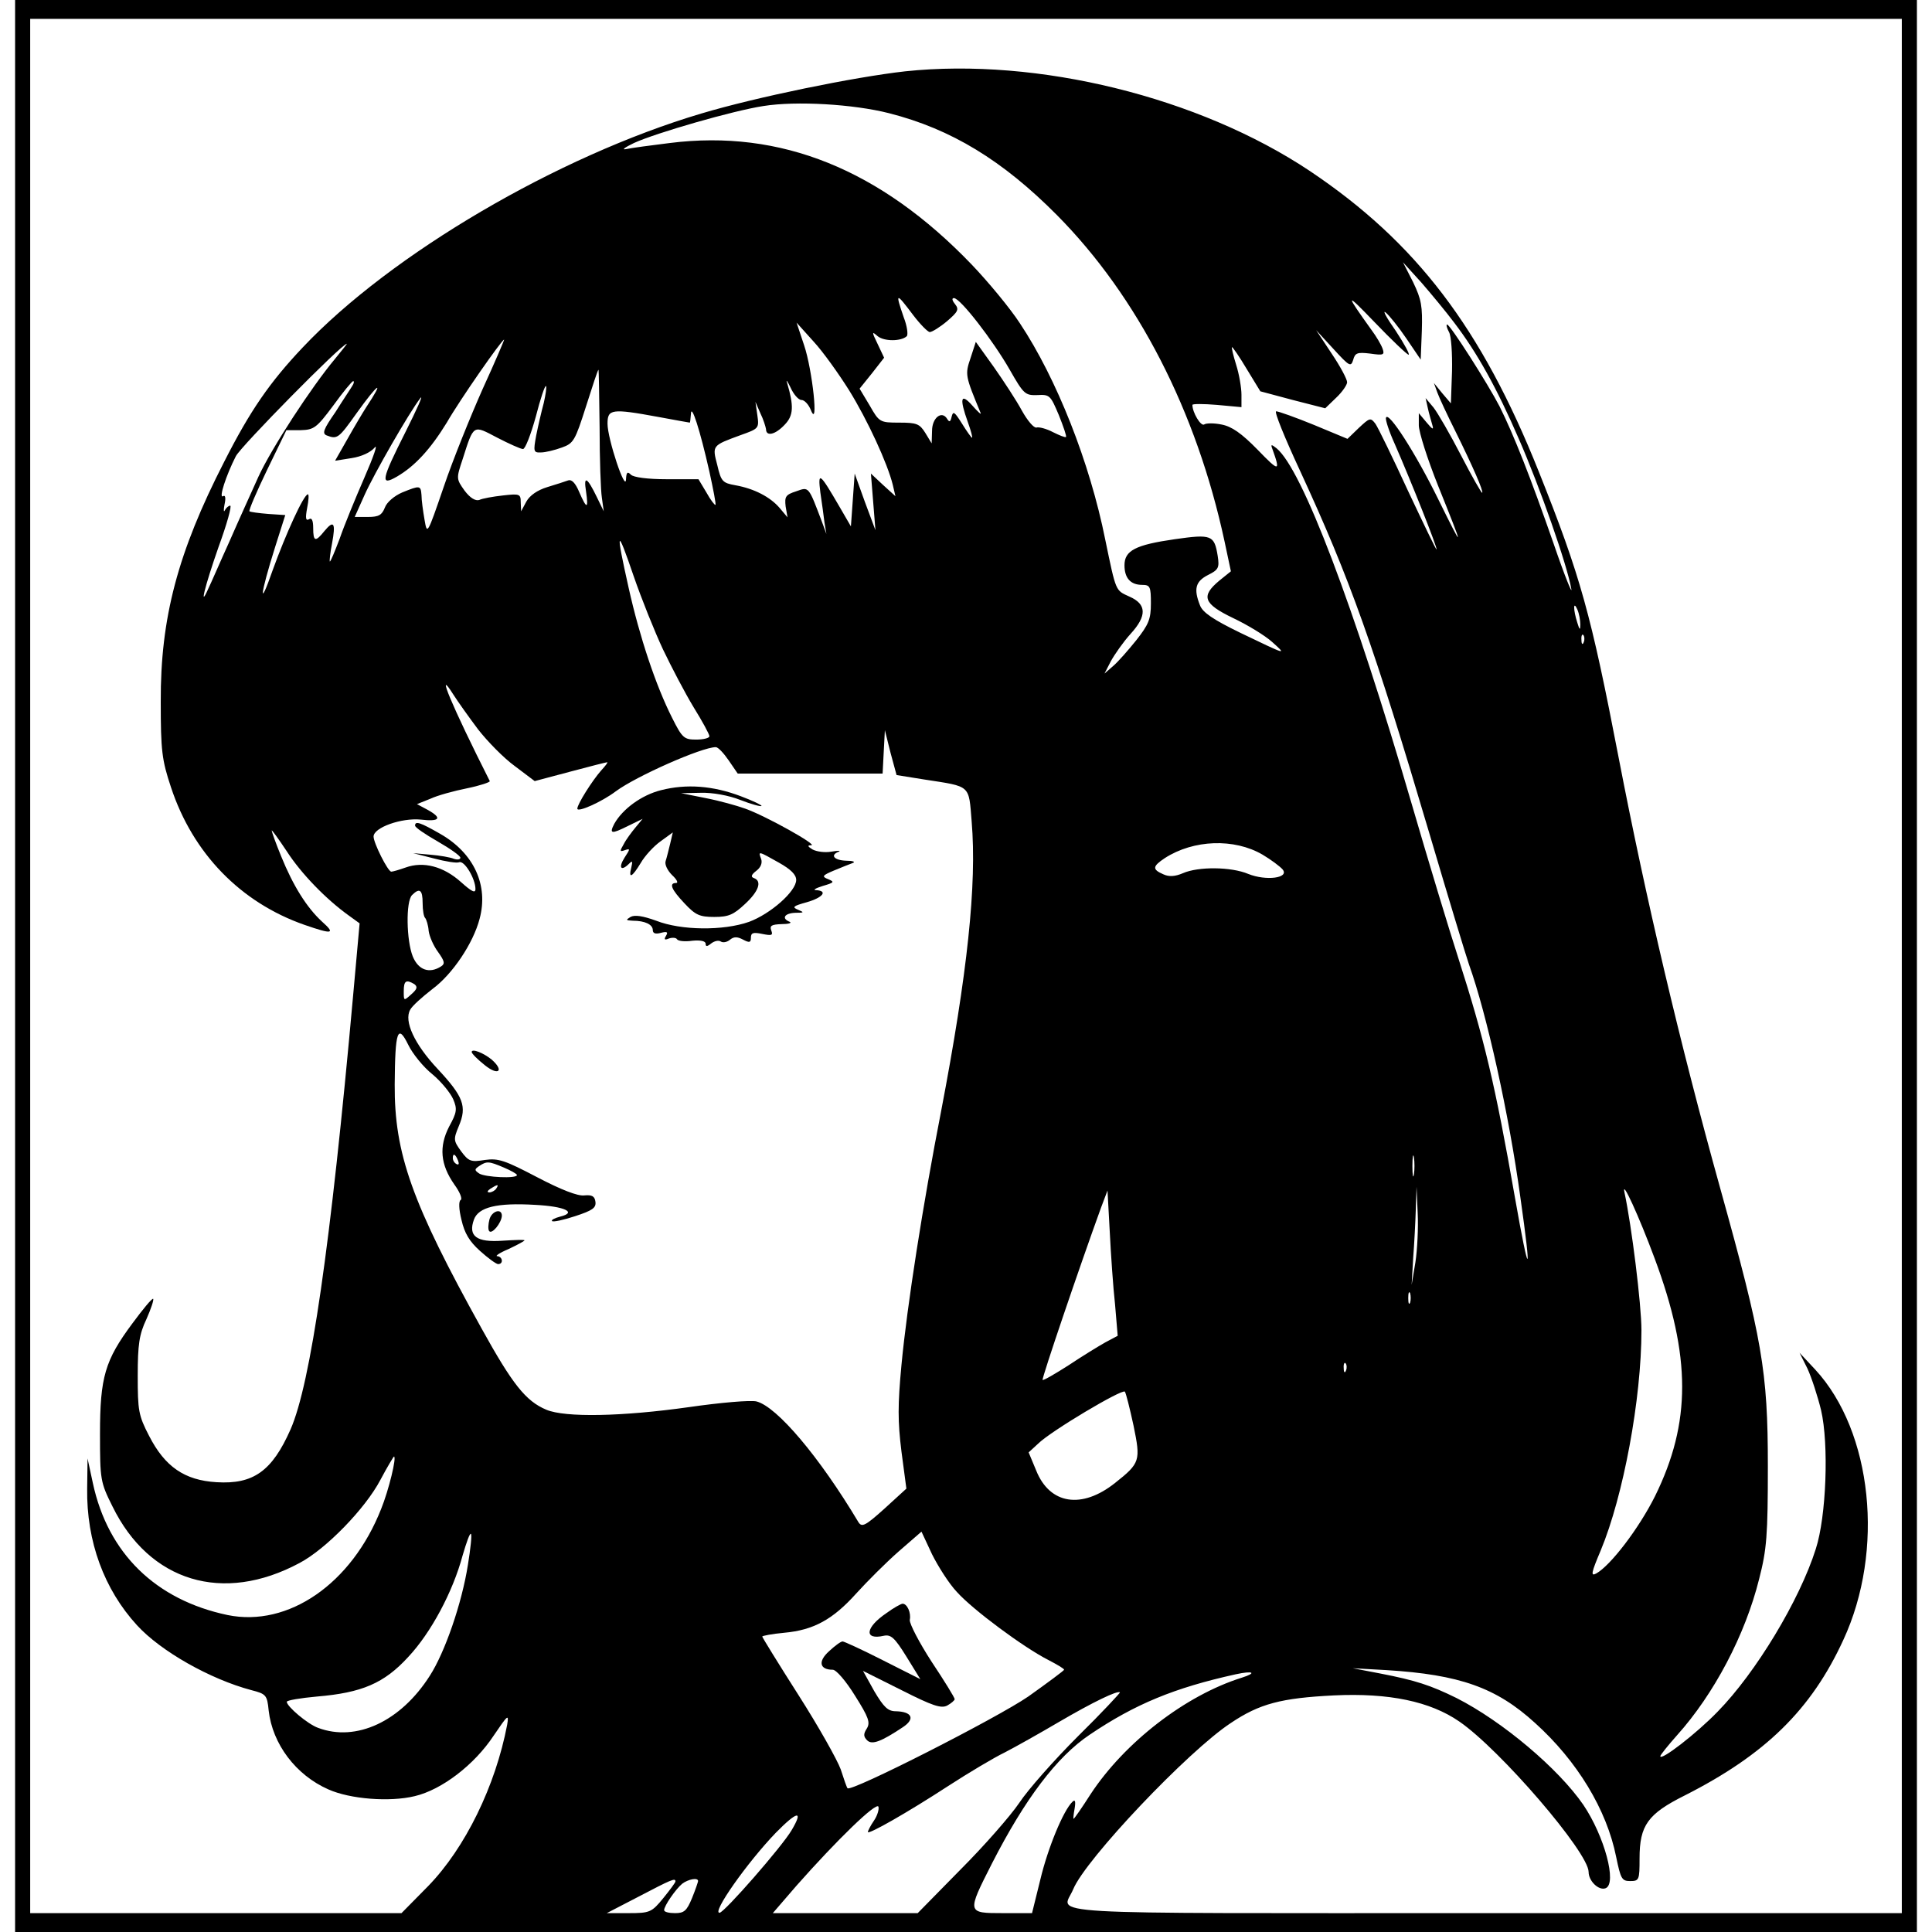
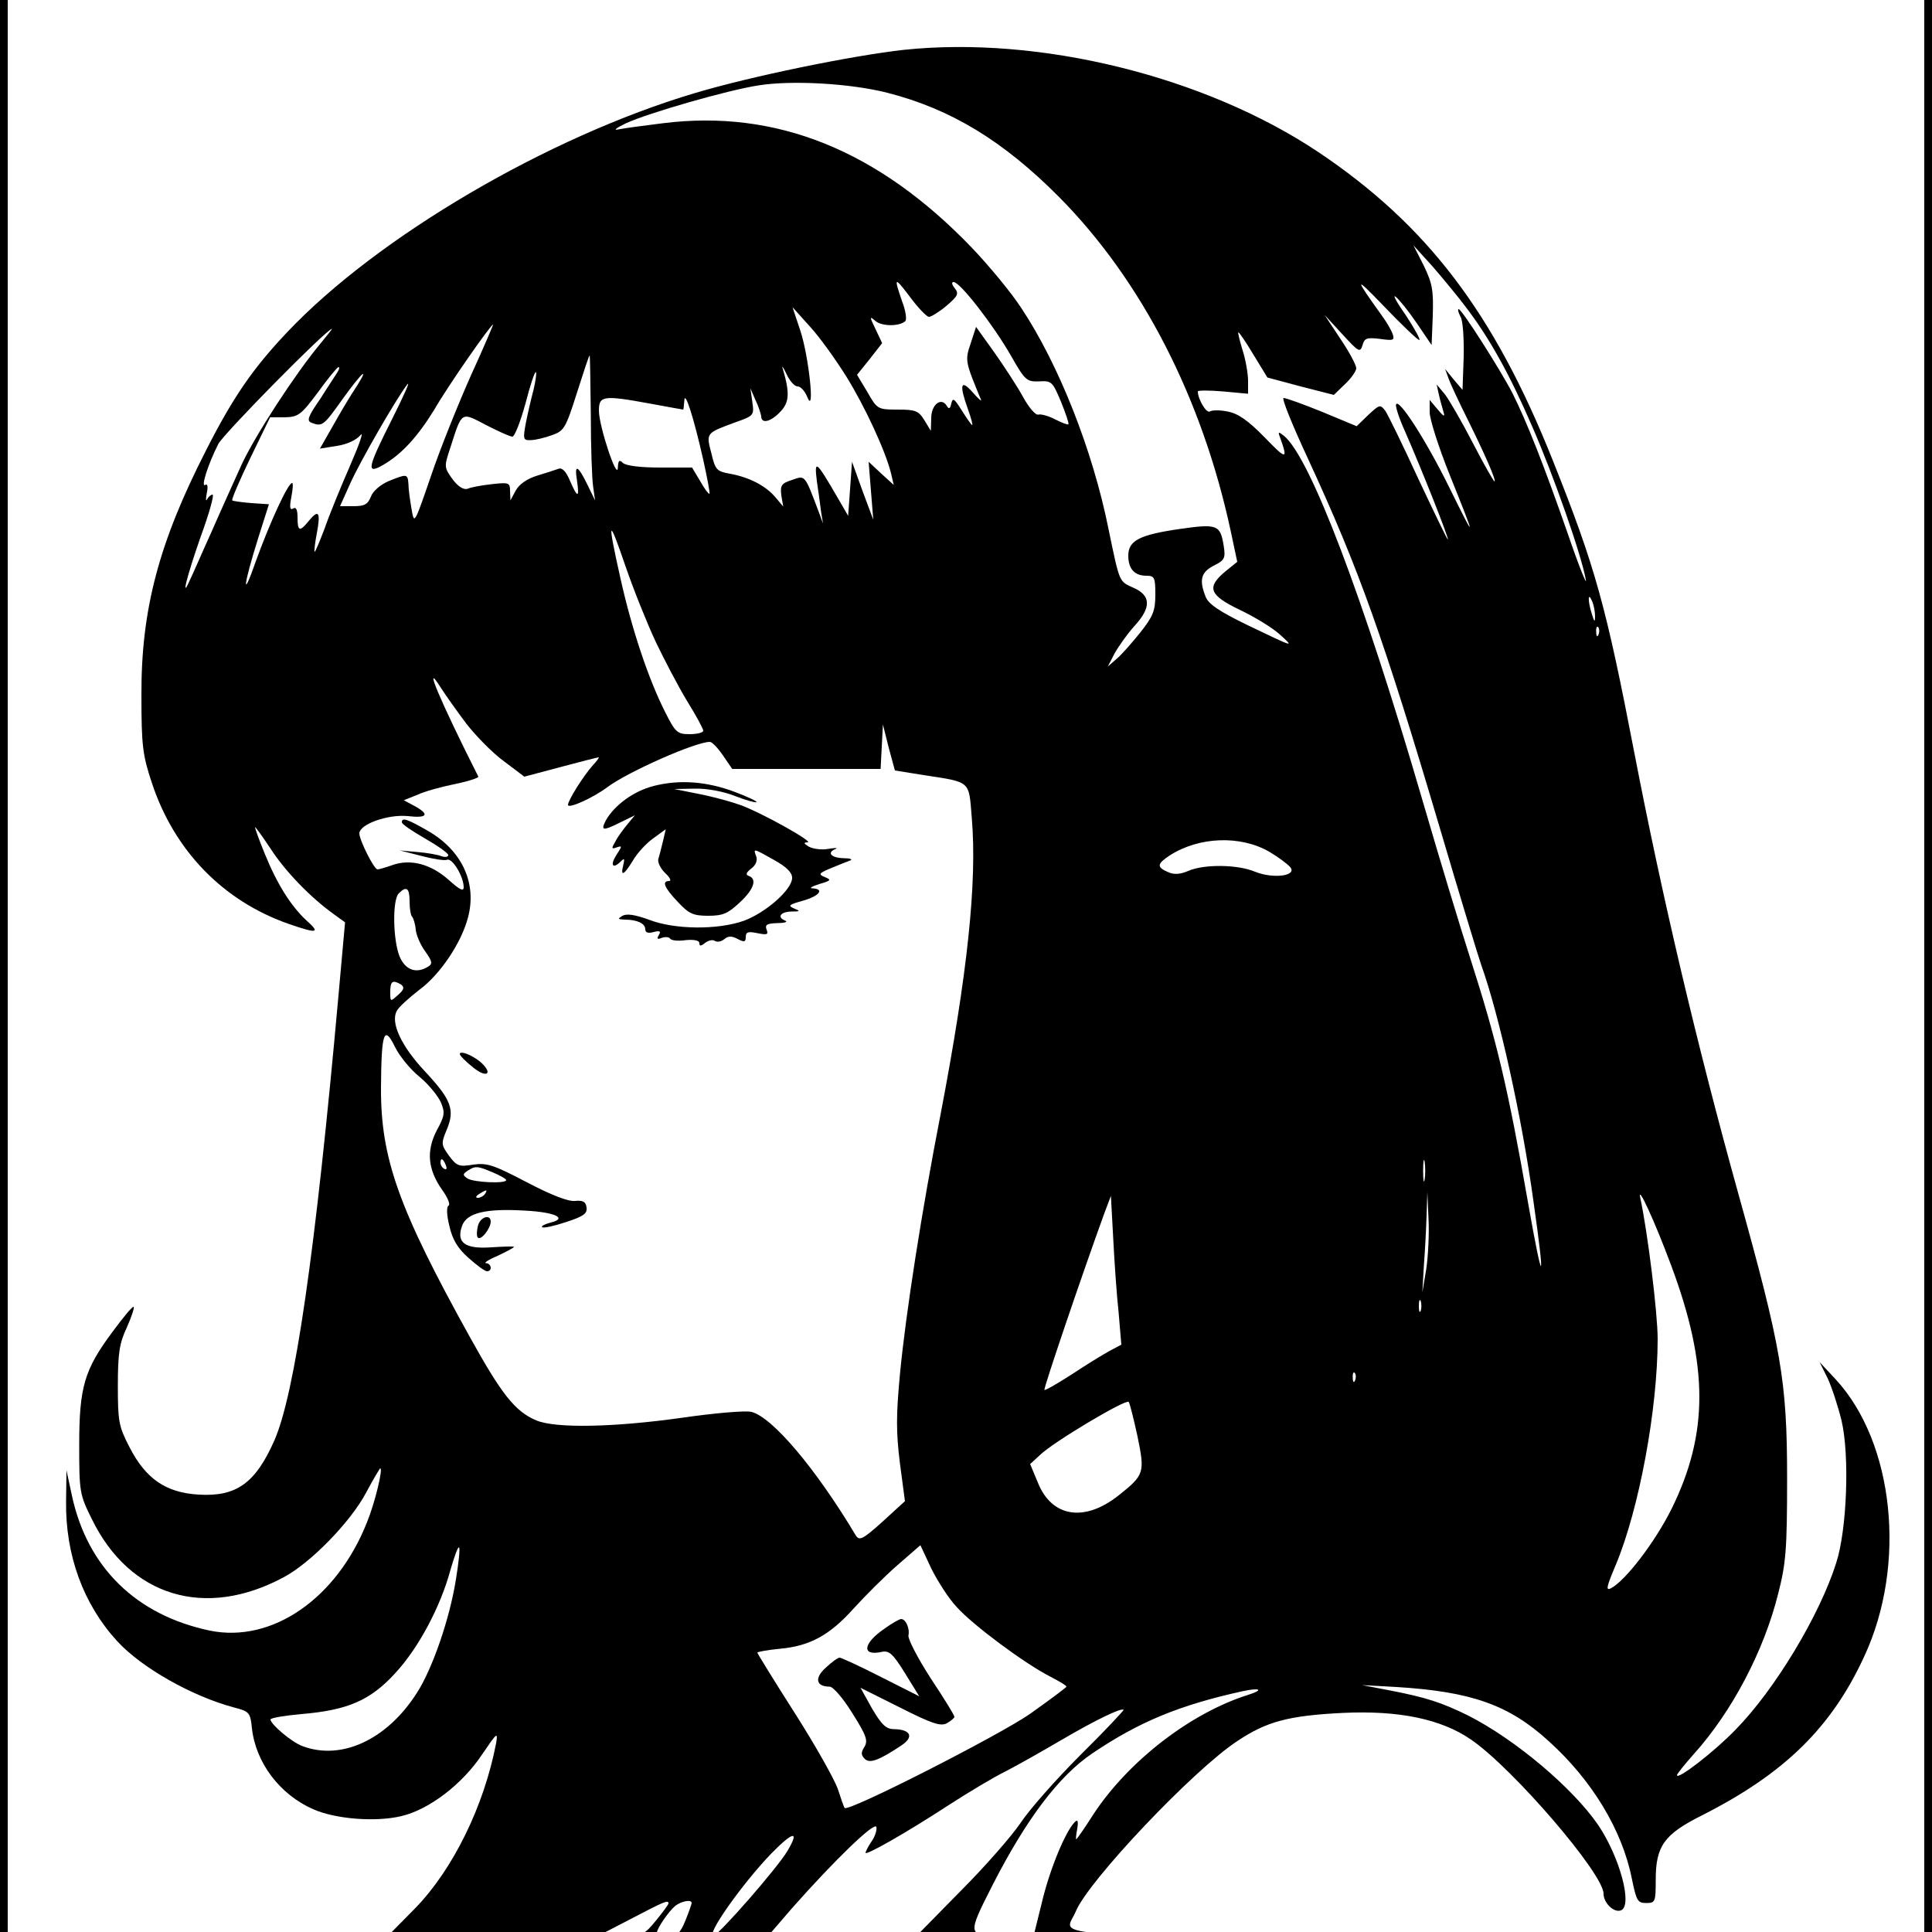
- <svg xmlns="http://www.w3.org/2000/svg" version="1.0" width="512pt" height="512pt" viewBox="0 0 512 512" preserveAspectRatio="xMidYMid meet">
+ <svg xmlns="http://www.w3.org/2000/svg" version="1.0" width="512pt" height="512pt" viewBox="8 6 496 500" preserveAspectRatio="xMidYMid meet">
  <g transform="translate(0,512) scale(0.1,-0.1)" fill="#000000" stroke="none">
    <path d="M40 2560 l0 -2560 2520 0 2520 0 0 2560 0 2560 -2520 0 -2520 0 0 -2560z m5000 0 l0 -2510 -1105 0 c-1221 0 -1120 -6 -1091 63 32 79 305 367 418 441 76 51 133 66 273 73 146 7 255 -16 332 -69 108 -74 343 -347 343 -399 0 -24 27 -50 45 -43 31 12 -3 138 -59 221 -66 96 -214 221 -336 283 -69 34 -109 47 -202 65 l-73 14 90 -5 c193 -12 290 -46 393 -140 112 -101 190 -230 215 -355 12 -58 15 -64 37 -64 24 0 25 3 25 60 0 88 22 118 120 167 213 108 335 227 420 412 110 237 77 552 -74 716 l-42 45 21 -42 c11 -24 27 -73 36 -110 21 -90 14 -282 -14 -368 -43 -136 -159 -328 -260 -431 -56 -58 -152 -132 -152 -118 0 3 20 28 44 55 98 109 181 266 218 415 20 78 23 114 23 299 0 252 -15 336 -126 735 -108 388 -198 772 -269 1140 -74 384 -101 482 -212 760 -152 381 -325 608 -607 797 -294 196 -721 301 -1072 264 -134 -15 -394 -68 -541 -112 -380 -113 -822 -372 -1056 -620 -87 -92 -139 -167 -208 -303 -123 -240 -169 -414 -168 -636 0 -129 3 -154 27 -226 58 -176 185 -306 354 -365 75 -26 83 -24 46 9 -40 37 -76 94 -108 173 -14 34 -25 65 -25 68 0 3 18 -22 40 -55 38 -59 104 -127 164 -170 l29 -21 -17 -189 c-60 -669 -113 -1031 -166 -1152 -49 -111 -99 -146 -196 -140 -85 5 -137 41 -179 123 -28 54 -30 67 -30 159 0 83 4 110 23 150 12 27 20 51 18 54 -3 2 -27 -27 -55 -65 -73 -98 -86 -143 -86 -293 0 -121 1 -128 33 -192 98 -200 293 -259 496 -150 70 37 174 144 214 220 18 34 35 62 36 62 8 0 -14 -90 -34 -139 -78 -198 -246 -314 -407 -281 -190 40 -317 163 -357 350 l-14 65 -1 -80 c-2 -140 45 -267 132 -362 63 -69 194 -143 303 -172 39 -10 42 -13 46 -54 10 -89 72 -171 158 -209 58 -26 163 -34 229 -18 72 17 158 83 209 160 38 56 41 59 36 29 -31 -162 -111 -326 -209 -427 l-71 -72 -492 0 -492 0 0 2510 0 2510 2480 0 2480 0 0 -2510z m-2684 2260 c165 -42 301 -125 445 -270 214 -216 370 -520 444 -864 l17 -80 -31 -25 c-49 -41 -42 -61 37 -99 38 -18 84 -46 103 -63 40 -36 41 -36 -84 24 -72 35 -100 54 -107 73 -17 43 -12 63 21 80 28 14 31 19 26 51 -9 55 -16 58 -114 44 -104 -15 -133 -30 -133 -69 0 -34 16 -52 47 -52 21 0 23 -5 23 -49 0 -42 -6 -56 -39 -98 -21 -26 -48 -57 -61 -68 l-23 -20 17 33 c10 18 33 51 52 72 44 48 43 79 -3 99 -37 17 -35 11 -64 151 -41 205 -129 427 -226 573 -26 40 -84 110 -128 156 -242 252 -506 359 -800 322 -49 -6 -101 -13 -115 -16 -14 -3 -5 4 20 16 59 27 264 86 343 98 87 14 239 5 333 -19z m1497 -554 c62 -81 114 -175 172 -309 56 -128 128 -334 139 -397 4 -19 -18 35 -47 120 -61 175 -105 287 -143 363 -31 60 -131 217 -139 217 -3 0 -1 -9 5 -20 6 -10 9 -57 8 -104 l-3 -85 -23 27 -22 27 9 -25 c5 -14 27 -61 49 -105 44 -89 74 -157 70 -161 -2 -1 -27 43 -56 99 -29 56 -62 113 -73 127 l-21 25 6 -27 c3 -14 9 -34 12 -45 4 -13 0 -11 -15 7 l-21 25 0 -32 c0 -18 23 -90 51 -160 70 -174 70 -177 0 -35 -60 122 -132 234 -138 215 -2 -5 8 -36 23 -69 43 -98 114 -277 111 -280 -1 -2 -35 69 -76 156 -40 87 -79 167 -86 177 -13 17 -15 16 -44 -11 l-30 -29 -89 37 c-49 20 -94 36 -100 36 -6 0 23 -71 63 -157 133 -288 195 -462 344 -965 49 -166 96 -321 104 -344 47 -131 106 -397 136 -616 31 -218 24 -219 -14 -3 -53 303 -82 423 -150 635 -24 74 -80 259 -124 410 -153 525 -290 886 -358 942 -14 11 -16 11 -11 -2 22 -61 18 -61 -39 -2 -43 44 -69 62 -96 67 -19 4 -41 4 -46 0 -9 -5 -31 32 -31 52 0 3 29 3 65 0 l65 -6 0 33 c0 18 -6 54 -14 79 -8 26 -13 47 -11 47 2 0 20 -26 39 -58 l36 -59 86 -23 86 -22 29 28 c16 15 29 34 29 41 0 8 -18 42 -41 76 l-41 62 46 -50 c42 -46 46 -48 52 -29 5 19 11 21 45 17 35 -5 39 -4 33 13 -4 11 -17 33 -29 49 -71 99 -70 102 6 23 47 -49 88 -88 92 -88 4 0 -11 28 -34 63 -24 34 -36 56 -27 49 9 -7 34 -38 55 -69 l38 -56 3 76 c2 66 -1 83 -23 129 l-27 53 49 -54 c26 -30 65 -77 86 -105z m-1433 19 c19 -25 39 -45 44 -45 6 0 27 13 46 29 29 25 32 31 21 45 -8 10 -9 16 -3 16 17 0 104 -113 148 -190 37 -65 41 -68 73 -67 33 2 35 -1 57 -53 12 -30 21 -56 19 -58 -2 -2 -17 4 -35 13 -17 9 -37 14 -43 12 -7 -2 -24 18 -39 45 -14 26 -48 78 -74 115 l-48 67 -14 -43 c-15 -44 -14 -47 27 -146 2 -5 -8 4 -22 20 -31 35 -35 20 -12 -44 8 -22 13 -41 11 -41 -2 0 -14 17 -27 38 -19 30 -23 34 -27 18 -3 -14 -6 -16 -12 -6 -14 23 -40 3 -40 -32 l-1 -33 -17 28 c-15 24 -23 27 -69 27 -51 0 -53 1 -78 45 l-27 45 33 41 32 41 -17 36 c-16 33 -16 35 0 21 17 -14 62 -14 77 0 4 4 1 27 -8 50 -23 67 -21 67 25 6z m-170 -199 c49 -79 102 -194 116 -251 l7 -30 -33 30 -32 30 6 -75 6 -75 -28 75 -27 75 -5 -70 -5 -70 -29 50 c-54 93 -59 97 -52 40 4 -27 9 -63 11 -80 l5 -30 -11 30 c-37 98 -35 95 -69 83 -28 -9 -31 -14 -28 -40 l5 -29 -21 25 c-25 29 -67 51 -117 60 -34 6 -38 10 -48 53 -14 53 -14 52 62 80 48 17 49 18 44 53 l-5 35 13 -30 c8 -16 14 -36 15 -42 0 -21 25 -15 50 12 23 24 24 49 6 110 -4 11 1 5 9 -12 8 -18 21 -33 29 -33 8 0 19 -12 25 -27 21 -52 4 107 -18 172 l-20 60 45 -50 c25 -27 67 -86 94 -129z m-971 3 c-32 -72 -79 -188 -103 -259 -44 -128 -44 -128 -51 -87 -4 23 -8 52 -8 65 -2 26 -4 26 -51 7 -21 -9 -41 -26 -46 -40 -8 -20 -16 -25 -45 -25 l-35 0 26 58 c25 56 118 218 148 257 9 11 -9 -29 -39 -89 -65 -129 -68 -145 -23 -119 48 28 89 73 132 143 35 61 146 220 152 220 1 0 -24 -59 -57 -131z m-392 79 c-61 -73 -167 -235 -202 -311 -18 -40 -53 -117 -77 -172 -25 -55 -49 -111 -56 -125 -25 -57 -9 7 27 110 22 60 36 110 31 110 -4 0 -11 -6 -14 -12 -3 -7 -4 0 -1 15 4 18 2 26 -4 22 -12 -7 8 55 34 106 14 27 279 296 294 298 2 1 -13 -18 -32 -41z m702 -180 c0 -84 3 -168 6 -187 l5 -36 -18 37 c-26 54 -36 59 -29 16 7 -48 2 -48 -18 -2 -10 24 -20 34 -29 31 -8 -3 -33 -11 -56 -18 -26 -8 -46 -22 -55 -38 l-14 -26 -1 24 c0 22 -3 23 -47 18 -27 -3 -55 -8 -63 -12 -10 -3 -24 5 -39 25 -22 31 -22 32 -5 83 30 94 27 91 92 57 31 -16 62 -30 68 -30 6 0 21 39 34 86 12 47 24 83 27 81 2 -3 -1 -23 -6 -45 -6 -22 -15 -61 -20 -86 -8 -43 -7 -46 13 -45 11 0 36 6 55 13 31 11 35 18 64 109 17 53 31 97 33 97 1 0 2 -68 3 -152z m-655 110 c-4 -7 -25 -38 -45 -70 -32 -46 -36 -57 -23 -62 28 -11 32 -7 79 59 58 81 76 92 25 15 -9 -14 -31 -51 -49 -83 l-33 -58 44 7 c26 4 50 15 61 28 9 11 -3 -24 -27 -79 -24 -55 -54 -128 -66 -163 -13 -34 -24 -61 -26 -60 -1 2 1 23 6 48 10 54 5 63 -20 33 -24 -30 -30 -29 -30 8 0 20 -4 28 -11 23 -9 -5 -10 3 -5 30 4 20 5 36 2 36 -11 0 -59 -106 -93 -200 -38 -109 -34 -67 6 60 l27 85 -45 3 c-25 2 -47 5 -50 7 -2 3 19 52 47 110 l51 105 38 0 c35 1 42 6 86 65 26 36 50 65 53 65 3 0 2 -6 -2 -12z m946 -228 c10 -46 18 -86 16 -88 -2 -1 -13 13 -24 33 l-21 35 -84 0 c-51 0 -88 5 -95 12 -9 9 -12 7 -13 -12 -1 -37 -49 107 -49 147 0 39 10 41 135 18 44 -8 81 -15 83 -15 1 0 2 10 3 23 1 29 24 -42 49 -153z m-123 -471 c22 -46 58 -115 81 -153 23 -37 42 -72 42 -77 0 -5 -16 -9 -35 -9 -32 0 -37 4 -64 58 -43 85 -86 214 -115 344 -35 156 -32 164 13 32 21 -61 56 -148 78 -195z m2431 66 c0 -16 -2 -15 -8 5 -11 34 -11 60 0 35 5 -11 8 -29 8 -40z m9 -47 c-3 -8 -6 -5 -6 6 -1 11 2 17 5 13 3 -3 4 -12 1 -19z m-2930 -231 c25 -32 68 -76 97 -97 l53 -40 94 25 c52 14 96 25 98 25 3 0 -5 -10 -16 -22 -23 -26 -63 -89 -63 -101 0 -11 65 18 102 46 54 40 228 117 265 117 6 0 21 -16 34 -35 l24 -35 192 0 192 0 3 58 3 57 15 -60 16 -59 75 -12 c123 -19 116 -13 124 -111 14 -167 -11 -402 -81 -768 -48 -246 -90 -514 -105 -672 -10 -107 -10 -149 0 -230 l13 -98 -58 -53 c-51 -46 -60 -50 -69 -36 -104 174 -216 306 -270 320 -15 4 -96 -3 -179 -15 -177 -25 -328 -28 -378 -7 -55 23 -90 68 -171 214 -186 335 -232 465 -231 648 1 143 8 162 36 105 11 -23 40 -59 64 -78 24 -20 48 -50 55 -66 11 -26 10 -35 -11 -73 -27 -53 -23 -100 14 -153 14 -19 22 -38 17 -41 -6 -3 -5 -25 2 -53 8 -35 21 -57 49 -82 21 -19 43 -35 48 -35 15 0 12 20 -2 21 -7 0 6 9 30 19 23 11 42 21 42 23 0 2 -26 1 -58 -1 -69 -5 -92 12 -76 56 12 33 61 45 162 39 79 -4 112 -20 67 -31 -15 -4 -25 -9 -22 -12 3 -3 31 3 61 13 46 15 56 22 54 38 -2 15 -9 19 -30 17 -17 -2 -61 15 -124 48 -86 45 -103 51 -139 46 -37 -6 -43 -4 -63 23 -20 28 -21 31 -6 67 22 52 12 78 -56 151 -62 66 -90 127 -73 157 5 10 32 34 59 55 53 39 108 121 125 186 24 89 -15 174 -104 225 -54 31 -67 35 -67 22 0 -5 27 -23 60 -42 33 -19 60 -38 60 -43 0 -5 -8 -6 -17 -3 -9 4 -38 9 -63 11 l-45 4 55 -14 c30 -8 61 -13 67 -10 14 5 43 -44 43 -71 0 -12 -10 -7 -39 19 -46 41 -99 55 -146 38 -17 -6 -34 -11 -38 -11 -9 0 -47 76 -47 93 0 24 74 50 125 45 51 -6 58 4 18 26 l-28 15 35 14 c19 9 63 21 98 28 34 7 61 16 60 19 -101 200 -145 306 -97 230 12 -19 42 -61 66 -93z m2079 -332 c22 -13 46 -31 53 -39 19 -23 -44 -31 -91 -12 -45 19 -132 20 -173 2 -21 -9 -37 -10 -52 -3 -30 13 -29 21 4 43 76 49 184 53 259 9z m-2226 -128 c0 -19 3 -37 7 -40 3 -4 8 -19 9 -34 2 -15 13 -40 25 -56 17 -24 19 -31 8 -38 -31 -20 -60 -10 -75 26 -17 42 -19 146 -2 163 20 20 28 14 28 -21z m-22 -215 c9 -7 8 -13 -8 -27 -20 -18 -20 -18 -20 8 0 28 6 32 28 19z m2649 -504 c-2 -13 -4 -3 -4 22 0 25 2 35 4 23 2 -13 2 -33 0 -45z m-2533 36 c3 -8 2 -12 -4 -9 -6 3 -10 10 -10 16 0 14 7 11 14 -7z m121 -18 c19 -8 35 -17 35 -20 0 -10 -84 -6 -100 4 -13 9 -13 11 0 20 20 13 25 13 65 -4z m-20 -56 c-3 -5 -12 -10 -18 -10 -7 0 -6 4 3 10 19 12 23 12 15 0z m3070 -185 c97 -260 97 -435 1 -630 -43 -86 -118 -184 -156 -205 -15 -8 -13 2 12 61 60 144 108 402 108 584 0 67 -26 277 -45 365 -8 38 38 -62 80 -175z m-634 -10 l-10 -60 4 70 c3 39 6 97 7 130 l2 60 3 -70 c2 -38 -1 -97 -6 -130z m-796 -112 l7 -83 -32 -17 c-18 -10 -62 -37 -98 -61 -36 -23 -67 -41 -69 -39 -3 3 99 303 155 457 l17 45 6 -110 c3 -60 9 -147 14 -192z m782 5 c-3 -7 -5 -2 -5 12 0 14 2 19 5 13 2 -7 2 -19 0 -25z m-170 -180 c-3 -8 -6 -5 -6 6 -1 11 2 17 5 13 3 -3 4 -12 1 -19z m-563 -146 c19 -93 18 -99 -49 -152 -88 -70 -173 -57 -209 33 l-20 48 25 23 c33 33 223 146 230 138 3 -4 13 -44 23 -90z m-1764 -369 c-16 -102 -61 -232 -101 -294 -77 -121 -195 -176 -296 -138 -28 10 -83 57 -83 69 0 4 36 10 80 14 119 10 178 35 242 105 60 64 118 172 144 269 10 34 19 60 22 57 3 -2 -1 -39 -8 -82z m1296 -72 c42 -47 177 -147 242 -180 23 -12 42 -23 42 -26 0 -2 -43 -34 -95 -71 -83 -57 -470 -254 -479 -243 -2 2 -10 25 -18 50 -9 25 -59 114 -112 197 -53 83 -96 153 -96 155 0 2 26 7 58 10 78 7 129 35 191 104 29 32 79 82 112 111 l61 53 28 -60 c16 -32 45 -78 66 -100z m755 -227 c-150 -47 -311 -172 -401 -309 -23 -36 -43 -65 -45 -65 -1 0 0 12 3 28 3 19 1 24 -6 17 -24 -23 -65 -122 -85 -206 l-22 -89 -77 0 c-96 0 -96 0 -29 132 87 170 171 282 259 341 120 81 224 124 387 160 46 10 57 4 16 -9z m-434 -155 c-63 -63 -133 -142 -156 -177 -23 -34 -93 -114 -156 -177 l-113 -115 -192 0 -192 0 63 73 c107 121 212 223 217 209 2 -7 -3 -24 -12 -37 -9 -13 -16 -27 -16 -30 0 -8 104 51 213 122 54 35 121 75 150 89 29 15 93 51 144 81 89 52 155 84 161 78 1 -1 -48 -54 -111 -116z m-759 -249 c-25 -43 -178 -218 -191 -219 -22 -2 73 133 149 212 57 58 74 61 42 7z m-308 -136 c0 -3 -15 -23 -32 -44 -31 -38 -36 -40 -92 -40 l-58 0 83 43 c88 46 99 51 99 41z m60 1 c0 -2 -7 -23 -16 -45 -14 -34 -21 -40 -45 -40 -16 0 -29 3 -29 8 0 11 30 55 48 70 16 12 42 17 42 7z" />
    <path d="M1752 3026 c-52 -13 -102 -50 -124 -89 -14 -27 -8 -28 36 -6 l39 19 -19 -23 c-10 -12 -25 -32 -31 -44 -11 -19 -11 -21 3 -16 15 5 14 3 -1 -20 -17 -27 -9 -37 12 -16 9 9 10 7 6 -10 -8 -31 2 -26 25 12 11 19 34 44 52 57 l33 24 -7 -30 c-4 -16 -9 -37 -12 -46 -3 -9 5 -25 17 -37 13 -12 17 -21 11 -21 -20 0 -13 -17 22 -54 29 -31 40 -36 79 -36 38 0 51 6 81 34 37 34 46 61 24 69 -9 3 -7 9 6 19 12 9 17 21 13 32 -8 21 -8 21 47 -10 32 -18 46 -32 46 -46 0 -30 -68 -90 -125 -111 -68 -24 -180 -23 -246 3 -36 13 -57 16 -68 10 -13 -8 -13 -9 6 -10 32 0 53 -10 53 -25 0 -9 8 -11 22 -7 16 4 19 2 13 -8 -6 -10 -4 -12 8 -7 9 3 19 2 21 -2 3 -5 21 -7 41 -4 22 2 35 -1 35 -8 0 -8 4 -8 15 1 8 6 19 9 25 5 6 -4 17 -2 25 5 10 8 19 8 34 0 17 -9 21 -8 21 5 0 13 6 15 30 10 25 -5 29 -4 24 9 -5 13 1 16 27 17 19 0 28 3 22 6 -23 9 -14 23 15 24 23 0 24 1 7 8 -17 7 -13 10 23 20 42 12 57 30 25 32 -10 0 -2 5 17 11 31 9 32 11 15 18 -18 7 -16 10 15 23 19 8 42 17 50 20 8 3 0 6 -17 6 -33 1 -44 15 -20 24 6 3 -2 3 -20 0 -17 -3 -39 0 -50 6 -13 8 -14 11 -3 11 18 0 -119 77 -175 97 -22 8 -69 21 -105 28 l-65 13 52 1 c31 1 75 -7 105 -19 28 -11 54 -18 56 -16 2 2 -23 14 -55 26 -74 28 -144 33 -211 16z" />
    <path d="M1250 2332 c0 -4 16 -20 35 -35 36 -29 52 -15 18 15 -22 18 -53 30 -53 20z" />
    <path d="M1297 1888 c-3 -12 -4 -25 -1 -30 7 -11 33 21 34 40 0 21 -27 13 -33 -10z" />
    <path d="M2349 845 c-56 -38 -60 -72 -7 -60 19 4 29 -5 60 -55 l37 -60 -99 50 c-55 28 -103 50 -107 50 -5 0 -21 -12 -36 -26 -30 -27 -25 -49 10 -49 9 0 35 -30 59 -69 36 -57 41 -71 31 -87 -9 -14 -9 -21 1 -31 13 -13 38 -3 95 35 33 22 24 41 -19 42 -21 0 -32 11 -57 53 l-30 54 102 -51 c83 -42 105 -49 121 -41 11 6 20 14 20 17 0 4 -27 48 -61 99 -33 51 -59 101 -58 111 4 19 -7 43 -19 43 -4 0 -24 -11 -43 -25z" />
  </g>
</svg>
